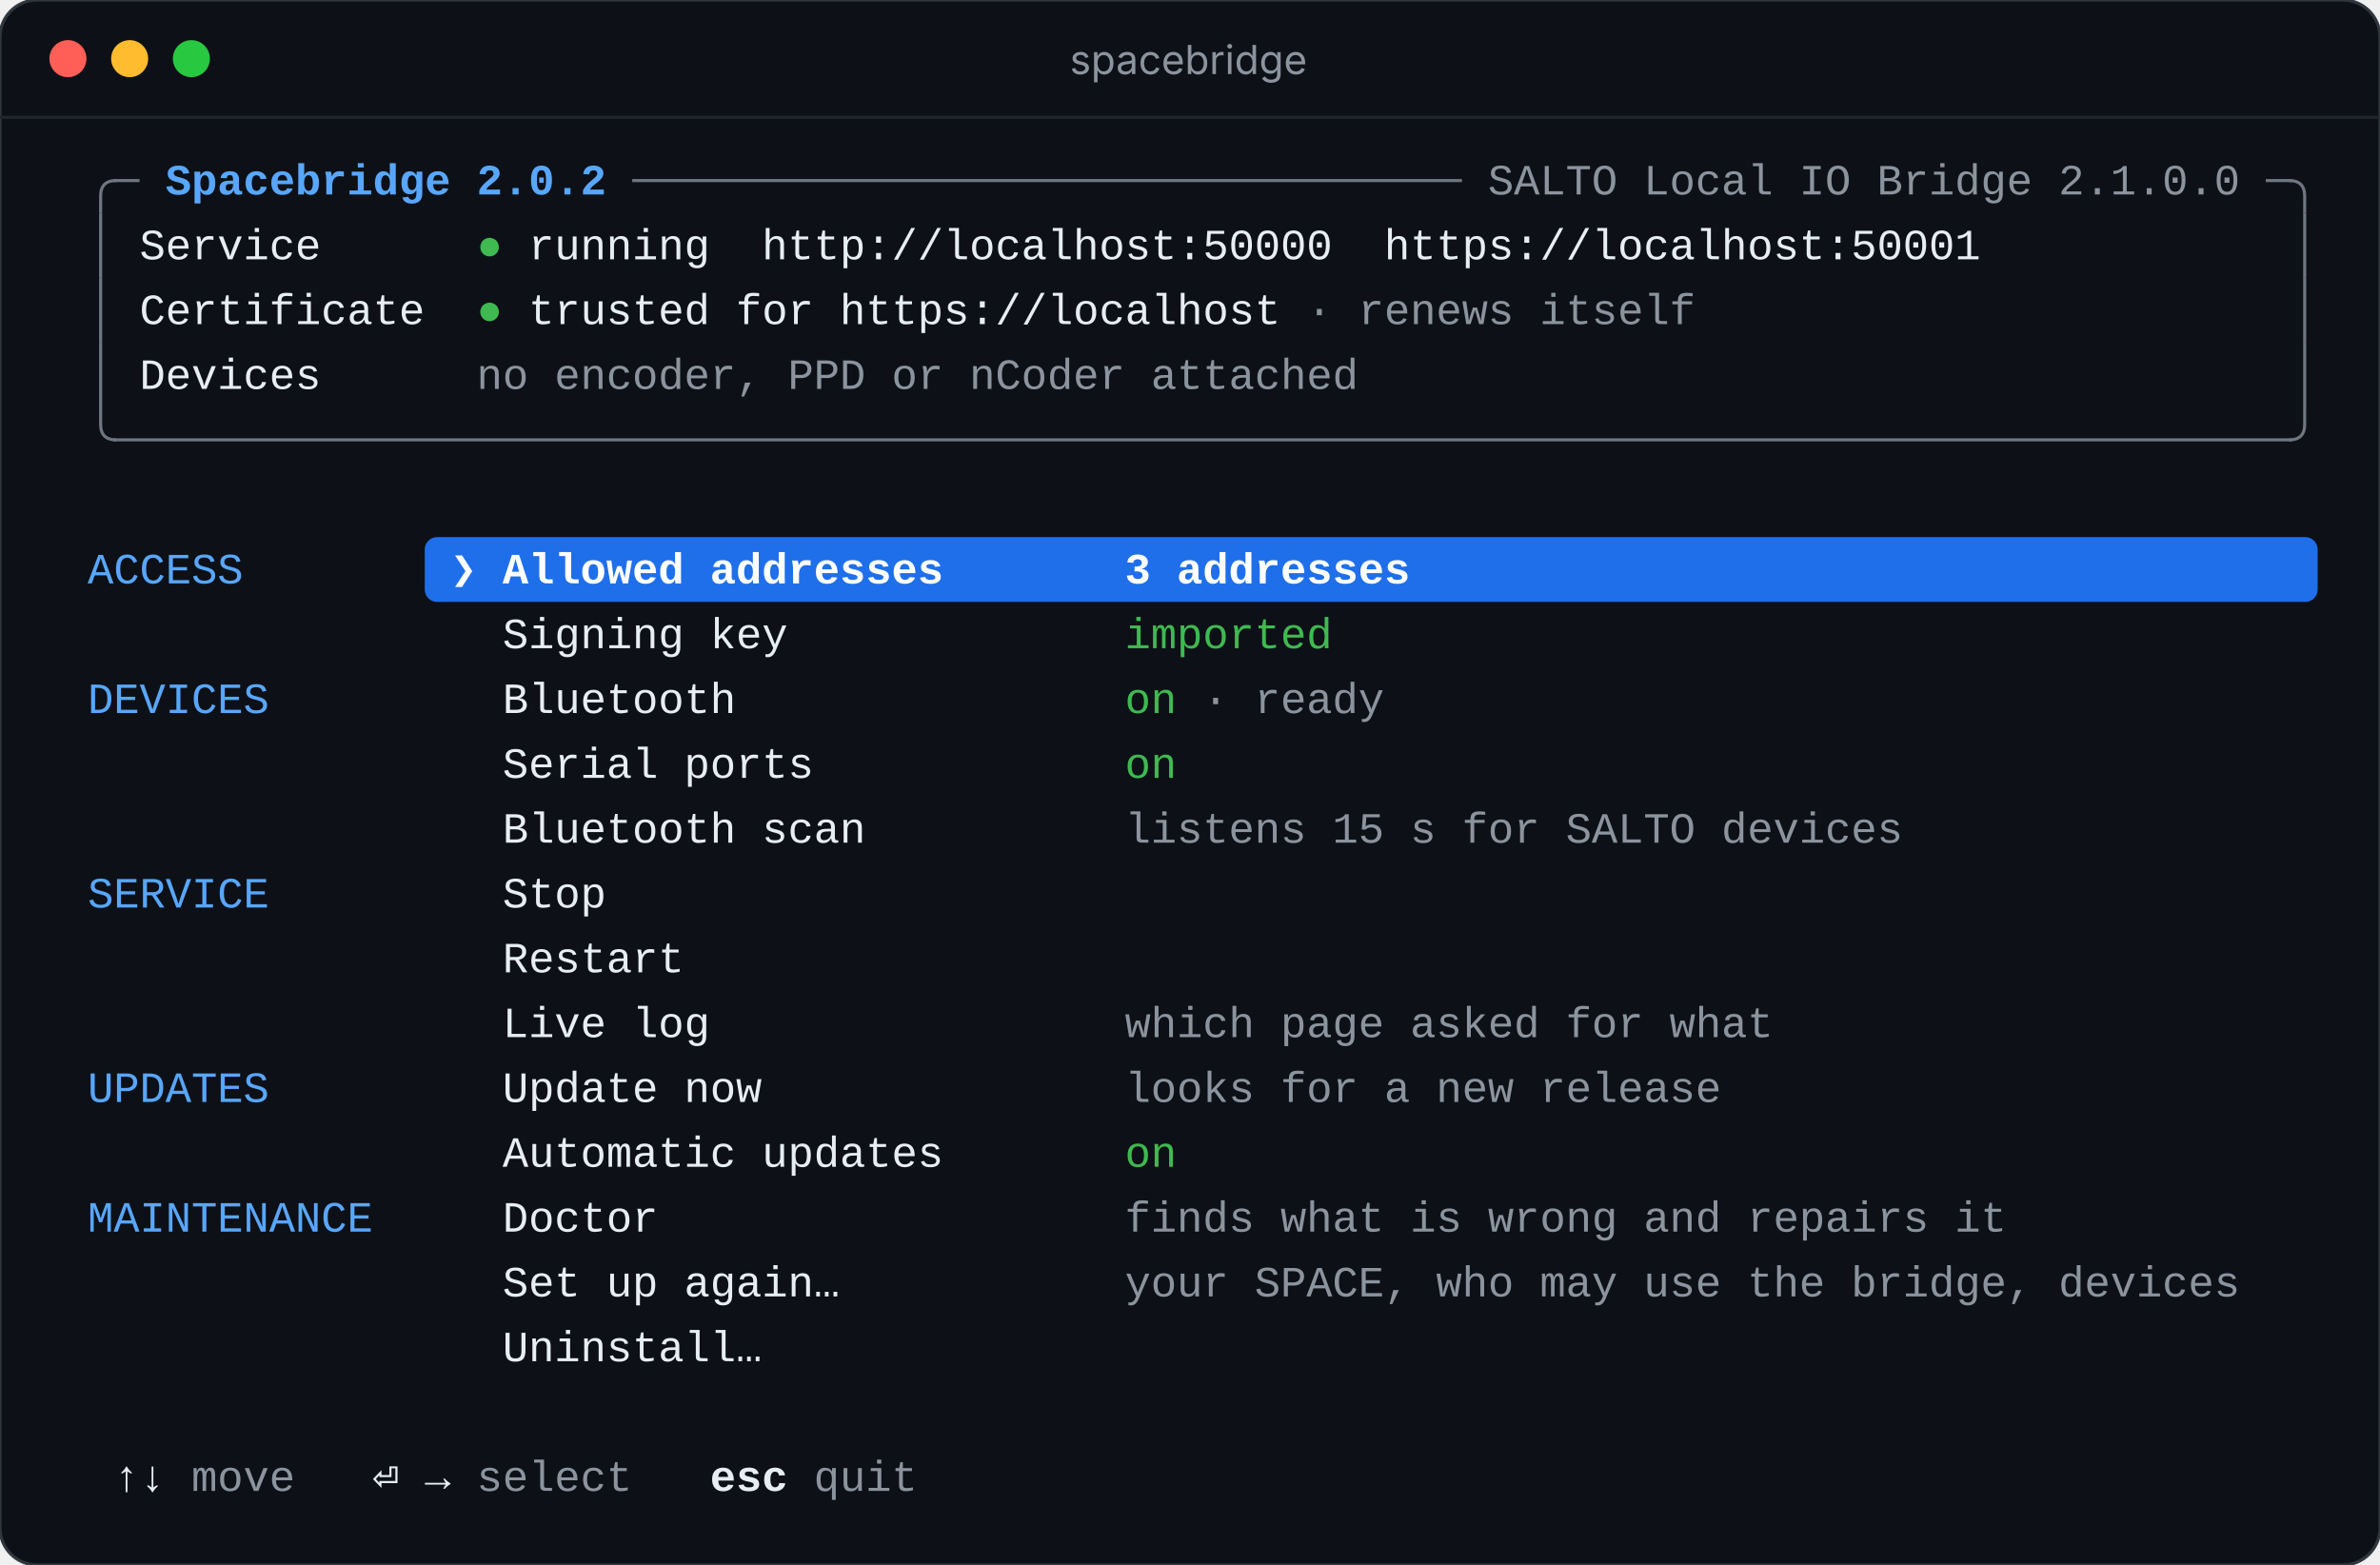
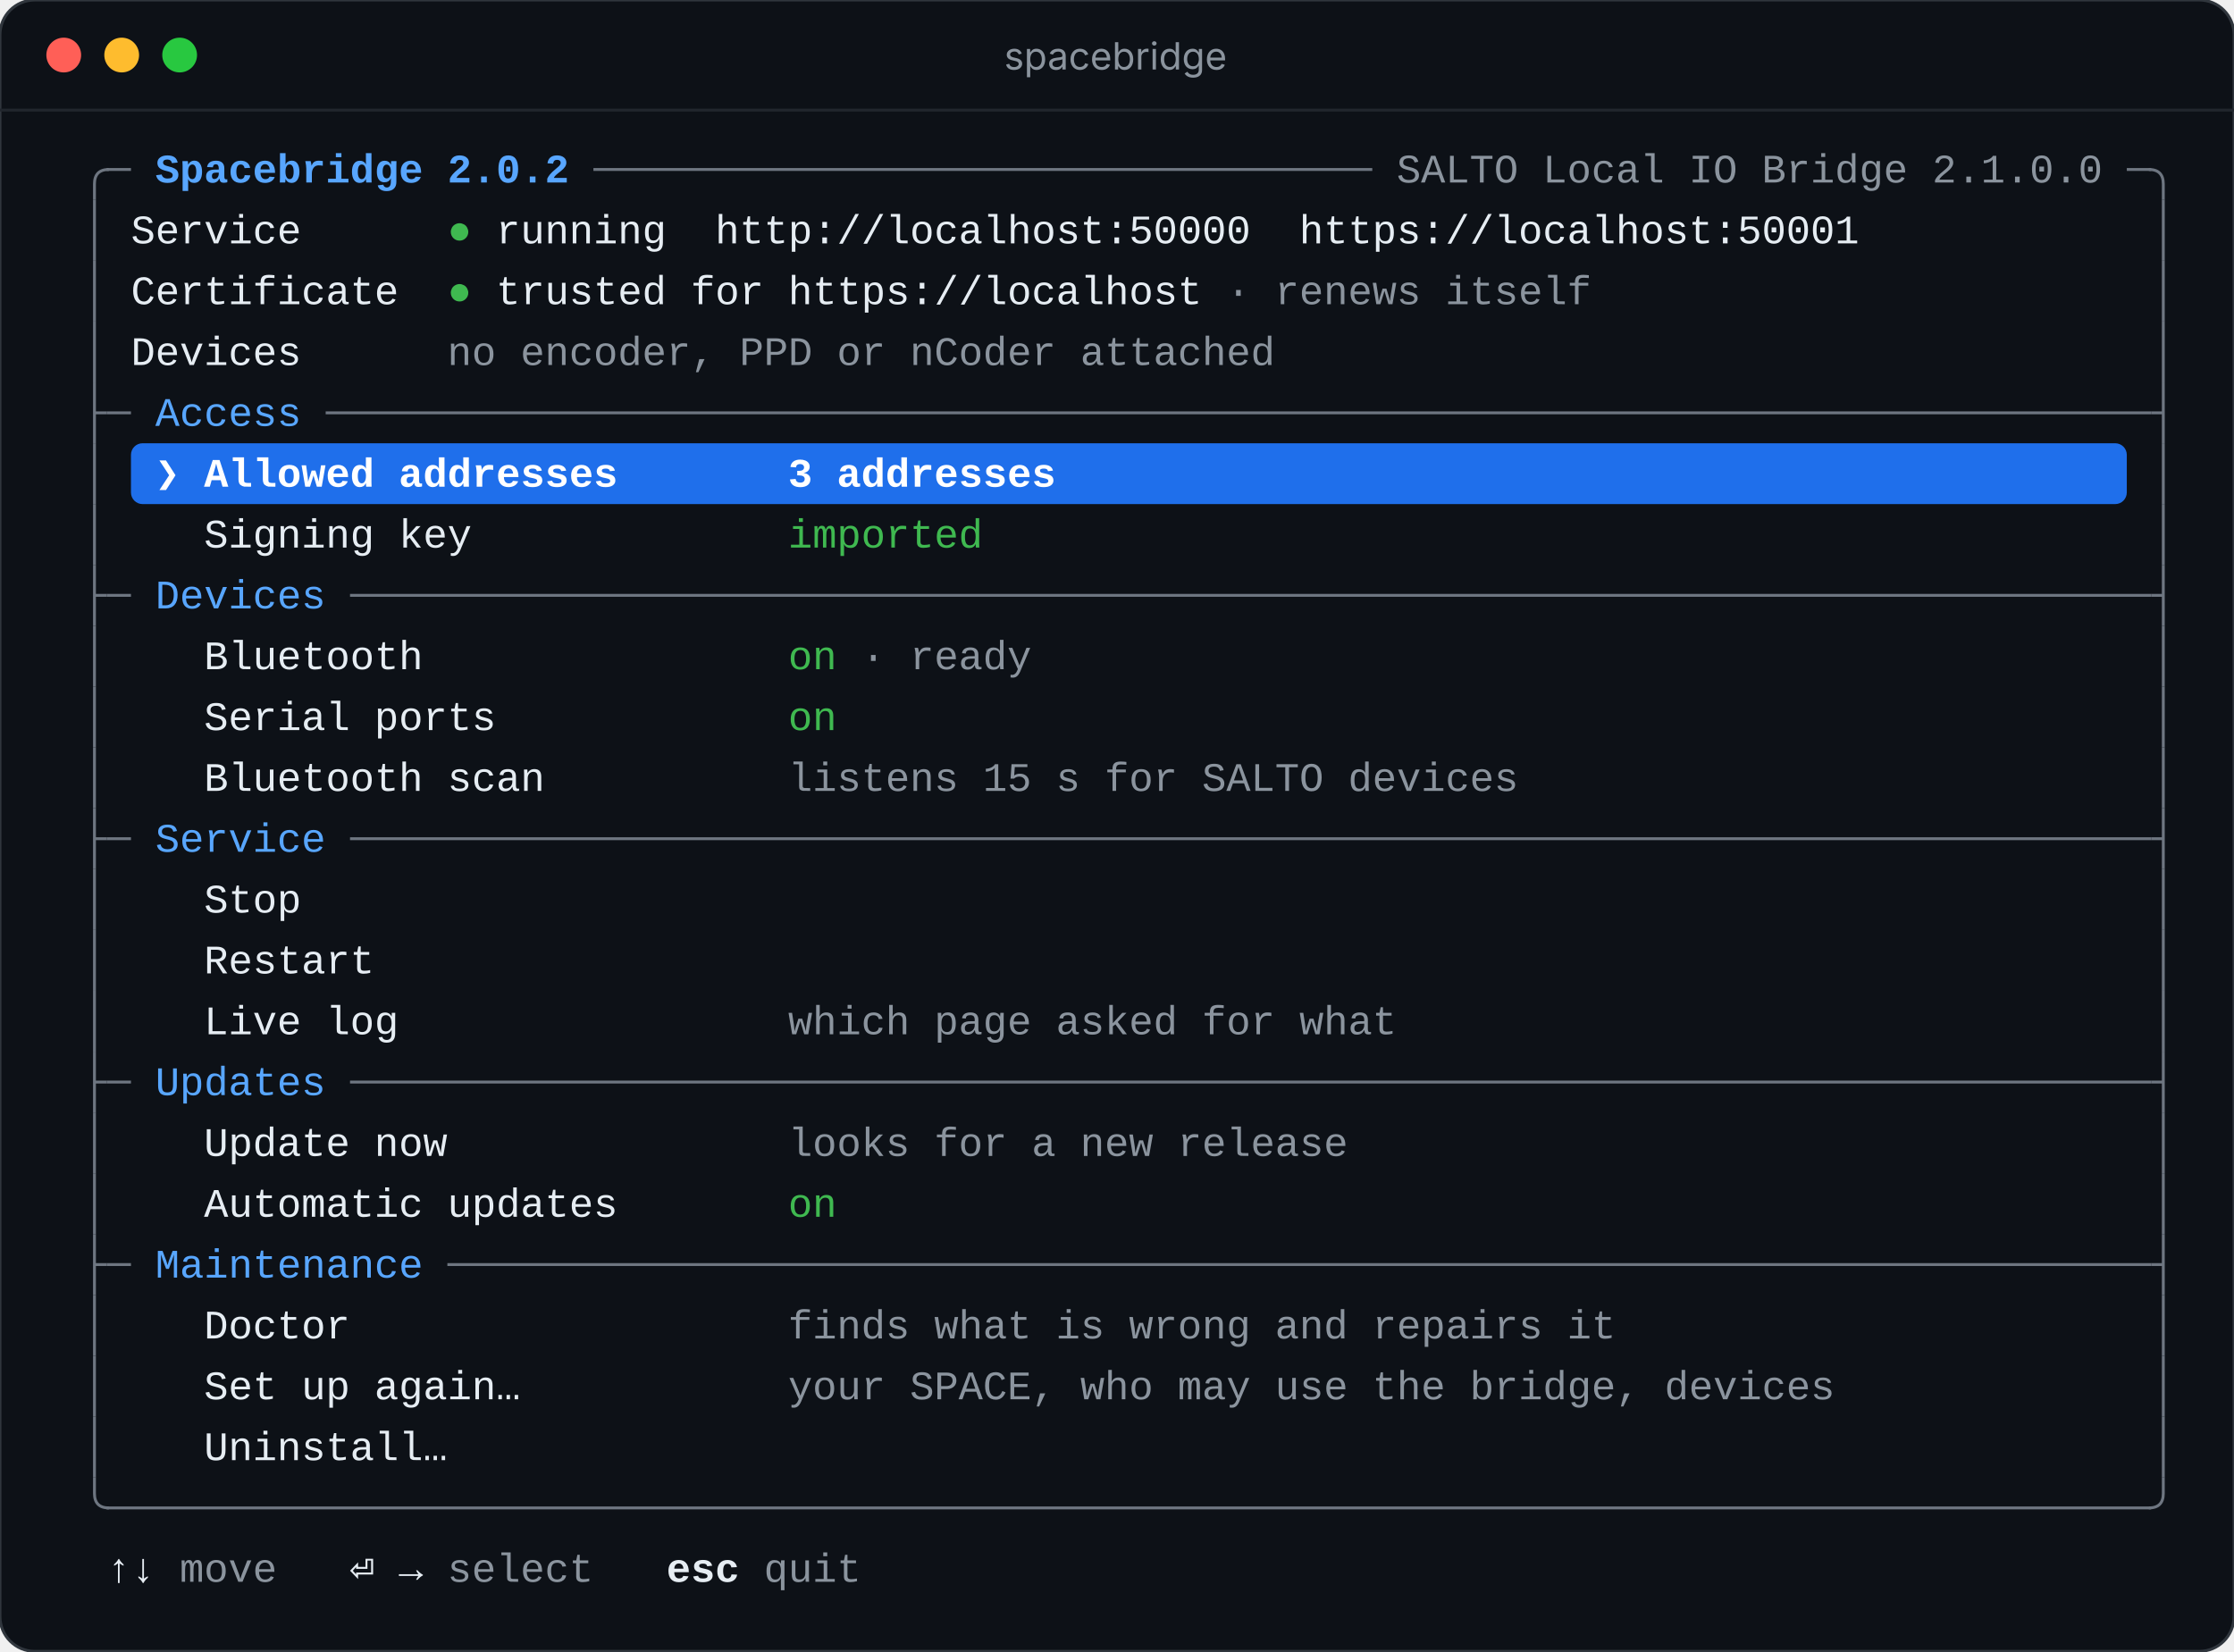
- <svg xmlns="http://www.w3.org/2000/svg" viewBox="0 0 771 507" width="771" height="507" role="img" aria-label="spacebridge">
-   <rect width="771" height="507" rx="12" fill="#0d1117" stroke="#30363d" />
+ <svg xmlns="http://www.w3.org/2000/svg" viewBox="0 0 771 570" width="771" height="570" role="img" aria-label="spacebridge">
+   <rect width="771" height="570" rx="12" fill="#0d1117" stroke="#30363d" />
  <path d="M0 38 H771" stroke="#21262d" />
  <circle cx="22" cy="19" r="6" fill="#ff5f57" />
  <circle cx="42" cy="19" r="6" fill="#febc2e" />
  <circle cx="62" cy="19" r="6" fill="#28c840" />
  <text x="385" y="24" text-anchor="middle" fill="#8b949e" font-family="-apple-system, BlinkMacSystemFont, 'Segoe UI', sans-serif" font-size="13">spacebridge</text>
  <g font-family="ui-monospace, SFMono-Regular, 'SF Mono', Menlo, Consolas, 'Liberation Mono', monospace" font-size="14" xml:space="preserve">
    <path d="M32.6 69 V63.5 Q32.6 58.5 37.6 58.5 H36.8" stroke="#6e7681" fill="none" />
    <path d="M36.8 58.5 H45.2" stroke="#6e7681" />
    <text x="53.6" y="63" textLength="142.8" lengthAdjust="spacing" fill="#58a6ff" font-weight="700">Spacebridge 2.0.2</text>
    <path d="M204.8 58.5 H473.6" stroke="#6e7681" />
    <text x="482.0" y="63" textLength="243.6" lengthAdjust="spacing" fill="#8b949e">SALTO Local IO Bridge 2.1.0.0</text>
    <path d="M734.0 58.5 H742.4" stroke="#6e7681" />
    <path d="M742.4 58.5 H741.6 Q746.6 58.5 746.6 63.5 V69" stroke="#6e7681" fill="none" />
    <path d="M32.6 69 V90" stroke="#6e7681" fill="none" />
    <text x="45.2" y="84" textLength="58.8" lengthAdjust="spacing" fill="#e6edf3">Service</text>
    <text x="158.6" y="84" text-anchor="middle" fill="#3fb950">●</text>
    <text x="171.2" y="84" textLength="58.8" lengthAdjust="spacing" fill="#e6edf3">running</text>
    <text x="246.8" y="84" textLength="184.8" lengthAdjust="spacing" fill="#e6edf3">http://localhost:50000</text>
    <text x="448.4" y="84" textLength="193.2" lengthAdjust="spacing" fill="#e6edf3">https://localhost:50001</text>
    <path d="M746.6 69 V90" stroke="#6e7681" fill="none" />
    <path d="M32.6 90 V111" stroke="#6e7681" fill="none" />
    <text x="45.2" y="105" textLength="92.4" lengthAdjust="spacing" fill="#e6edf3">Certificate</text>
    <text x="158.6" y="105" text-anchor="middle" fill="#3fb950">●</text>
    <text x="171.2" y="105" textLength="243.6" lengthAdjust="spacing" fill="#e6edf3">trusted for https://localhost</text>
    <text x="423.2" y="105" textLength="126.0" lengthAdjust="spacing" fill="#8b949e">· renews itself</text>
    <path d="M746.6 90 V111" stroke="#6e7681" fill="none" />
    <path d="M32.6 111 V132" stroke="#6e7681" fill="none" />
    <text x="45.2" y="126" textLength="58.8" lengthAdjust="spacing" fill="#e6edf3">Devices</text>
    <text x="154.4" y="126" textLength="285.6" lengthAdjust="spacing" fill="#8b949e">no encoder, PPD or nCoder attached</text>
    <path d="M746.6 111 V132" stroke="#6e7681" fill="none" />
-     <path d="M32.6 132 V137.5 Q32.6 142.5 37.6 142.5 H36.8" stroke="#6e7681" fill="none" />
-     <path d="M36.8 142.5 H742.4" stroke="#6e7681" />
-     <path d="M742.4 142.5 H741.6 Q746.6 142.5 746.6 137.5 V132" stroke="#6e7681" fill="none" />
-     <rect x="137.6" y="174" width="613.2" height="21" rx="4" fill="#1f6feb" />
-     <text x="28.4" y="189" textLength="50.4" lengthAdjust="spacing" fill="#58a6ff">ACCESS</text>
-     <text x="150.2" y="189" text-anchor="middle" fill="#ffffff" font-weight="700">❯</text>
-     <text x="162.8" y="189" textLength="142.8" lengthAdjust="spacing" fill="#ffffff" font-weight="700">Allowed addresses</text>
-     <text x="364.4" y="189" textLength="92.4" lengthAdjust="spacing" fill="#ffffff" font-weight="700">3 addresses</text>
-     <text x="162.8" y="210" textLength="92.4" lengthAdjust="spacing" fill="#e6edf3">Signing key</text>
-     <text x="364.4" y="210" textLength="67.2" lengthAdjust="spacing" fill="#3fb950">imported</text>
-     <text x="28.4" y="231" textLength="58.8" lengthAdjust="spacing" fill="#58a6ff">DEVICES</text>
-     <text x="162.8" y="231" textLength="75.6" lengthAdjust="spacing" fill="#e6edf3">Bluetooth</text>
-     <text x="364.4" y="231" textLength="16.8" lengthAdjust="spacing" fill="#3fb950">on</text>
-     <text x="389.6" y="231" textLength="58.8" lengthAdjust="spacing" fill="#8b949e">· ready</text>
-     <text x="162.8" y="252" textLength="100.8" lengthAdjust="spacing" fill="#e6edf3">Serial ports</text>
-     <text x="364.4" y="252" textLength="16.8" lengthAdjust="spacing" fill="#3fb950">on</text>
-     <text x="162.8" y="273" textLength="117.6" lengthAdjust="spacing" fill="#e6edf3">Bluetooth scan</text>
-     <text x="364.4" y="273" textLength="252.0" lengthAdjust="spacing" fill="#8b949e">listens 15 s for SALTO devices</text>
-     <text x="28.4" y="294" textLength="58.8" lengthAdjust="spacing" fill="#58a6ff">SERVICE</text>
-     <text x="162.8" y="294" textLength="33.6" lengthAdjust="spacing" fill="#e6edf3">Stop</text>
-     <text x="162.8" y="315" textLength="58.8" lengthAdjust="spacing" fill="#e6edf3">Restart</text>
-     <text x="162.8" y="336" textLength="67.2" lengthAdjust="spacing" fill="#e6edf3">Live log</text>
-     <text x="364.4" y="336" textLength="210.0" lengthAdjust="spacing" fill="#8b949e">which page asked for what</text>
-     <text x="28.4" y="357" textLength="58.8" lengthAdjust="spacing" fill="#58a6ff">UPDATES</text>
-     <text x="162.8" y="357" textLength="84.0" lengthAdjust="spacing" fill="#e6edf3">Update now</text>
-     <text x="364.4" y="357" textLength="193.2" lengthAdjust="spacing" fill="#8b949e">looks for a new release</text>
-     <text x="162.8" y="378" textLength="142.8" lengthAdjust="spacing" fill="#e6edf3">Automatic updates</text>
-     <text x="364.4" y="378" textLength="16.8" lengthAdjust="spacing" fill="#3fb950">on</text>
-     <text x="28.4" y="399" textLength="92.4" lengthAdjust="spacing" fill="#58a6ff">MAINTENANCE</text>
-     <text x="162.8" y="399" textLength="50.4" lengthAdjust="spacing" fill="#e6edf3">Doctor</text>
-     <text x="364.4" y="399" textLength="285.6" lengthAdjust="spacing" fill="#8b949e">finds what is wrong and repairs it</text>
-     <text x="162.8" y="420" textLength="109.2" lengthAdjust="spacing" fill="#e6edf3">Set up again…</text>
-     <text x="364.4" y="420" textLength="361.2" lengthAdjust="spacing" fill="#8b949e">your SPACE, who may use the bridge, devices</text>
-     <text x="162.8" y="441" textLength="84.0" lengthAdjust="spacing" fill="#e6edf3">Uninstall…</text>
-     <text x="41.0" y="483" text-anchor="middle" fill="#e6edf3" font-weight="700">↑</text>
-     <text x="49.4" y="483" text-anchor="middle" fill="#e6edf3" font-weight="700">↓</text>
-     <text x="62.0" y="483" textLength="33.6" lengthAdjust="spacing" fill="#8b949e">move</text>
-     <text x="125.0" y="483" text-anchor="middle" fill="#e6edf3" font-weight="700">⏎</text>
-     <text x="141.8" y="483" text-anchor="middle" fill="#e6edf3" font-weight="700">→</text>
-     <text x="154.4" y="483" textLength="50.4" lengthAdjust="spacing" fill="#8b949e">select</text>
-     <text x="230.0" y="483" textLength="25.2" lengthAdjust="spacing" fill="#e6edf3" font-weight="700">esc</text>
-     <text x="263.6" y="483" textLength="33.6" lengthAdjust="spacing" fill="#8b949e">quit</text>
+     <path d="M32.6 132 V153 M32.6 142.5 H36.8" stroke="#6e7681" fill="none" />
+     <path d="M36.8 142.5 H45.2" stroke="#6e7681" />
+     <text x="53.6" y="147" textLength="50.4" lengthAdjust="spacing" fill="#58a6ff">Access</text>
+     <path d="M112.4 142.5 H742.4" stroke="#6e7681" />
+     <path d="M746.6 132 V153 M746.6 142.5 H742.4" stroke="#6e7681" fill="none" />
+     <rect x="45.2" y="153" width="688.8" height="21" rx="4" fill="#1f6feb" />
+     <path d="M32.6 153 V174" stroke="#6e7681" fill="none" />
+     <text x="57.8" y="168" text-anchor="middle" fill="#ffffff" font-weight="700">❯</text>
+     <text x="70.4" y="168" textLength="142.8" lengthAdjust="spacing" fill="#ffffff" font-weight="700">Allowed addresses</text>
+     <text x="272.0" y="168" textLength="92.4" lengthAdjust="spacing" fill="#ffffff" font-weight="700">3 addresses</text>
+     <path d="M746.6 153 V174" stroke="#6e7681" fill="none" />
+     <path d="M32.6 174 V195" stroke="#6e7681" fill="none" />
+     <text x="70.4" y="189" textLength="92.4" lengthAdjust="spacing" fill="#e6edf3">Signing key</text>
+     <text x="272.0" y="189" textLength="67.2" lengthAdjust="spacing" fill="#3fb950">imported</text>
+     <path d="M746.6 174 V195" stroke="#6e7681" fill="none" />
+     <path d="M32.6 195 V216 M32.6 205.5 H36.8" stroke="#6e7681" fill="none" />
+     <path d="M36.8 205.5 H45.2" stroke="#6e7681" />
+     <text x="53.6" y="210" textLength="58.8" lengthAdjust="spacing" fill="#58a6ff">Devices</text>
+     <path d="M120.8 205.5 H742.4" stroke="#6e7681" />
+     <path d="M746.6 195 V216 M746.6 205.5 H742.4" stroke="#6e7681" fill="none" />
+     <path d="M32.6 216 V237" stroke="#6e7681" fill="none" />
+     <text x="70.4" y="231" textLength="75.6" lengthAdjust="spacing" fill="#e6edf3">Bluetooth</text>
+     <text x="272.0" y="231" textLength="16.8" lengthAdjust="spacing" fill="#3fb950">on</text>
+     <text x="297.2" y="231" textLength="58.8" lengthAdjust="spacing" fill="#8b949e">· ready</text>
+     <path d="M746.6 216 V237" stroke="#6e7681" fill="none" />
+     <path d="M32.6 237 V258" stroke="#6e7681" fill="none" />
+     <text x="70.4" y="252" textLength="100.8" lengthAdjust="spacing" fill="#e6edf3">Serial ports</text>
+     <text x="272.0" y="252" textLength="16.8" lengthAdjust="spacing" fill="#3fb950">on</text>
+     <path d="M746.6 237 V258" stroke="#6e7681" fill="none" />
+     <path d="M32.6 258 V279" stroke="#6e7681" fill="none" />
+     <text x="70.4" y="273" textLength="117.6" lengthAdjust="spacing" fill="#e6edf3">Bluetooth scan</text>
+     <text x="272.0" y="273" textLength="252.0" lengthAdjust="spacing" fill="#8b949e">listens 15 s for SALTO devices</text>
+     <path d="M746.6 258 V279" stroke="#6e7681" fill="none" />
+     <path d="M32.6 279 V300 M32.6 289.5 H36.8" stroke="#6e7681" fill="none" />
+     <path d="M36.8 289.5 H45.2" stroke="#6e7681" />
+     <text x="53.6" y="294" textLength="58.8" lengthAdjust="spacing" fill="#58a6ff">Service</text>
+     <path d="M120.8 289.5 H742.4" stroke="#6e7681" />
+     <path d="M746.6 279 V300 M746.6 289.5 H742.4" stroke="#6e7681" fill="none" />
+     <path d="M32.6 300 V321" stroke="#6e7681" fill="none" />
+     <text x="70.4" y="315" textLength="33.6" lengthAdjust="spacing" fill="#e6edf3">Stop</text>
+     <path d="M746.6 300 V321" stroke="#6e7681" fill="none" />
+     <path d="M32.6 321 V342" stroke="#6e7681" fill="none" />
+     <text x="70.4" y="336" textLength="58.8" lengthAdjust="spacing" fill="#e6edf3">Restart</text>
+     <path d="M746.6 321 V342" stroke="#6e7681" fill="none" />
+     <path d="M32.6 342 V363" stroke="#6e7681" fill="none" />
+     <text x="70.4" y="357" textLength="67.2" lengthAdjust="spacing" fill="#e6edf3">Live log</text>
+     <text x="272.0" y="357" textLength="210.0" lengthAdjust="spacing" fill="#8b949e">which page asked for what</text>
+     <path d="M746.6 342 V363" stroke="#6e7681" fill="none" />
+     <path d="M32.6 363 V384 M32.6 373.5 H36.8" stroke="#6e7681" fill="none" />
+     <path d="M36.8 373.5 H45.2" stroke="#6e7681" />
+     <text x="53.6" y="378" textLength="58.8" lengthAdjust="spacing" fill="#58a6ff">Updates</text>
+     <path d="M120.8 373.5 H742.4" stroke="#6e7681" />
+     <path d="M746.6 363 V384 M746.6 373.5 H742.4" stroke="#6e7681" fill="none" />
+     <path d="M32.6 384 V405" stroke="#6e7681" fill="none" />
+     <text x="70.4" y="399" textLength="84.0" lengthAdjust="spacing" fill="#e6edf3">Update now</text>
+     <text x="272.0" y="399" textLength="193.2" lengthAdjust="spacing" fill="#8b949e">looks for a new release</text>
+     <path d="M746.6 384 V405" stroke="#6e7681" fill="none" />
+     <path d="M32.6 405 V426" stroke="#6e7681" fill="none" />
+     <text x="70.4" y="420" textLength="142.8" lengthAdjust="spacing" fill="#e6edf3">Automatic updates</text>
+     <text x="272.0" y="420" textLength="16.8" lengthAdjust="spacing" fill="#3fb950">on</text>
+     <path d="M746.6 405 V426" stroke="#6e7681" fill="none" />
+     <path d="M32.6 426 V447 M32.6 436.5 H36.8" stroke="#6e7681" fill="none" />
+     <path d="M36.8 436.5 H45.2" stroke="#6e7681" />
+     <text x="53.6" y="441" textLength="92.4" lengthAdjust="spacing" fill="#58a6ff">Maintenance</text>
+     <path d="M154.4 436.5 H742.4" stroke="#6e7681" />
+     <path d="M746.6 426 V447 M746.6 436.5 H742.4" stroke="#6e7681" fill="none" />
+     <path d="M32.6 447 V468" stroke="#6e7681" fill="none" />
+     <text x="70.4" y="462" textLength="50.4" lengthAdjust="spacing" fill="#e6edf3">Doctor</text>
+     <text x="272.0" y="462" textLength="285.6" lengthAdjust="spacing" fill="#8b949e">finds what is wrong and repairs it</text>
+     <path d="M746.6 447 V468" stroke="#6e7681" fill="none" />
+     <path d="M32.6 468 V489" stroke="#6e7681" fill="none" />
+     <text x="70.4" y="483" textLength="109.2" lengthAdjust="spacing" fill="#e6edf3">Set up again…</text>
+     <text x="272.0" y="483" textLength="361.2" lengthAdjust="spacing" fill="#8b949e">your SPACE, who may use the bridge, devices</text>
+     <path d="M746.6 468 V489" stroke="#6e7681" fill="none" />
+     <path d="M32.6 489 V510" stroke="#6e7681" fill="none" />
+     <text x="70.4" y="504" textLength="84.0" lengthAdjust="spacing" fill="#e6edf3">Uninstall…</text>
+     <path d="M746.6 489 V510" stroke="#6e7681" fill="none" />
+     <path d="M32.6 510 V515.5 Q32.6 520.5 37.6 520.5 H36.8" stroke="#6e7681" fill="none" />
+     <path d="M36.8 520.5 H742.4" stroke="#6e7681" />
+     <path d="M742.4 520.5 H741.6 Q746.6 520.5 746.6 515.5 V510" stroke="#6e7681" fill="none" />
+     <text x="41.0" y="546" text-anchor="middle" fill="#e6edf3" font-weight="700">↑</text>
+     <text x="49.4" y="546" text-anchor="middle" fill="#e6edf3" font-weight="700">↓</text>
+     <text x="62.0" y="546" textLength="33.6" lengthAdjust="spacing" fill="#8b949e">move</text>
+     <text x="125.0" y="546" text-anchor="middle" fill="#e6edf3" font-weight="700">⏎</text>
+     <text x="141.8" y="546" text-anchor="middle" fill="#e6edf3" font-weight="700">→</text>
+     <text x="154.4" y="546" textLength="50.4" lengthAdjust="spacing" fill="#8b949e">select</text>
+     <text x="230.0" y="546" textLength="25.2" lengthAdjust="spacing" fill="#e6edf3" font-weight="700">esc</text>
+     <text x="263.6" y="546" textLength="33.6" lengthAdjust="spacing" fill="#8b949e">quit</text>
  </g>
</svg>
